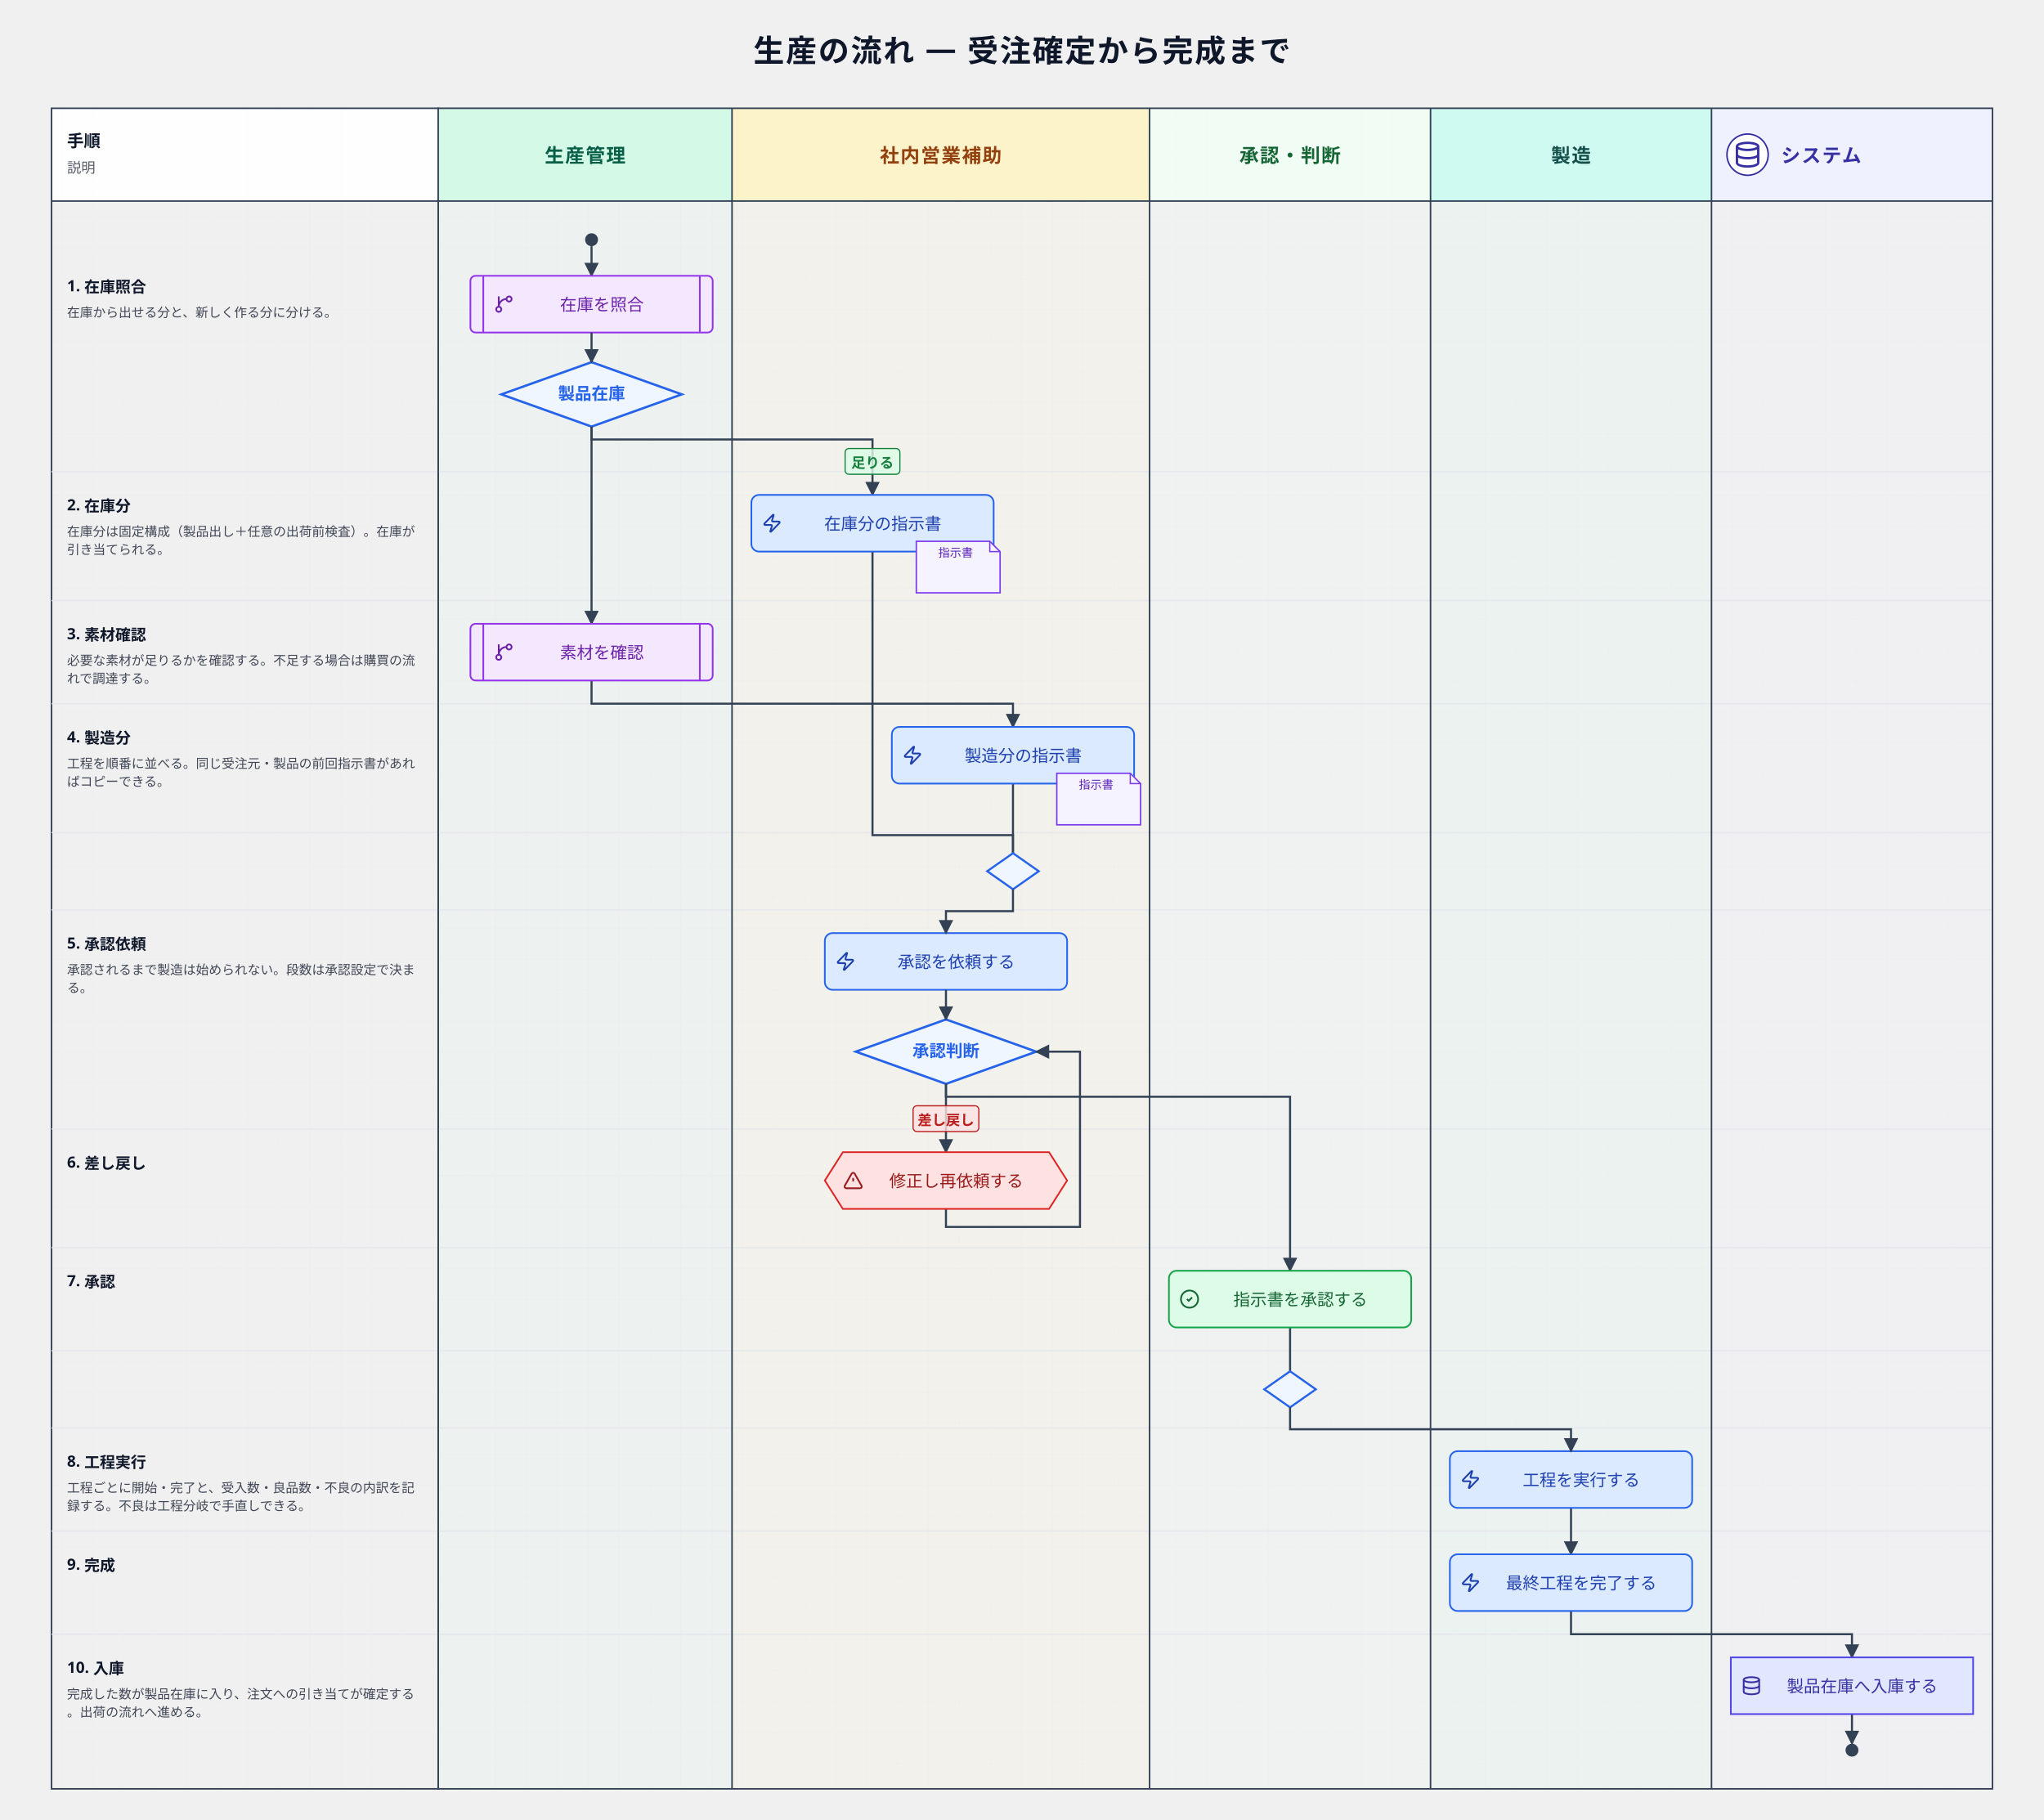
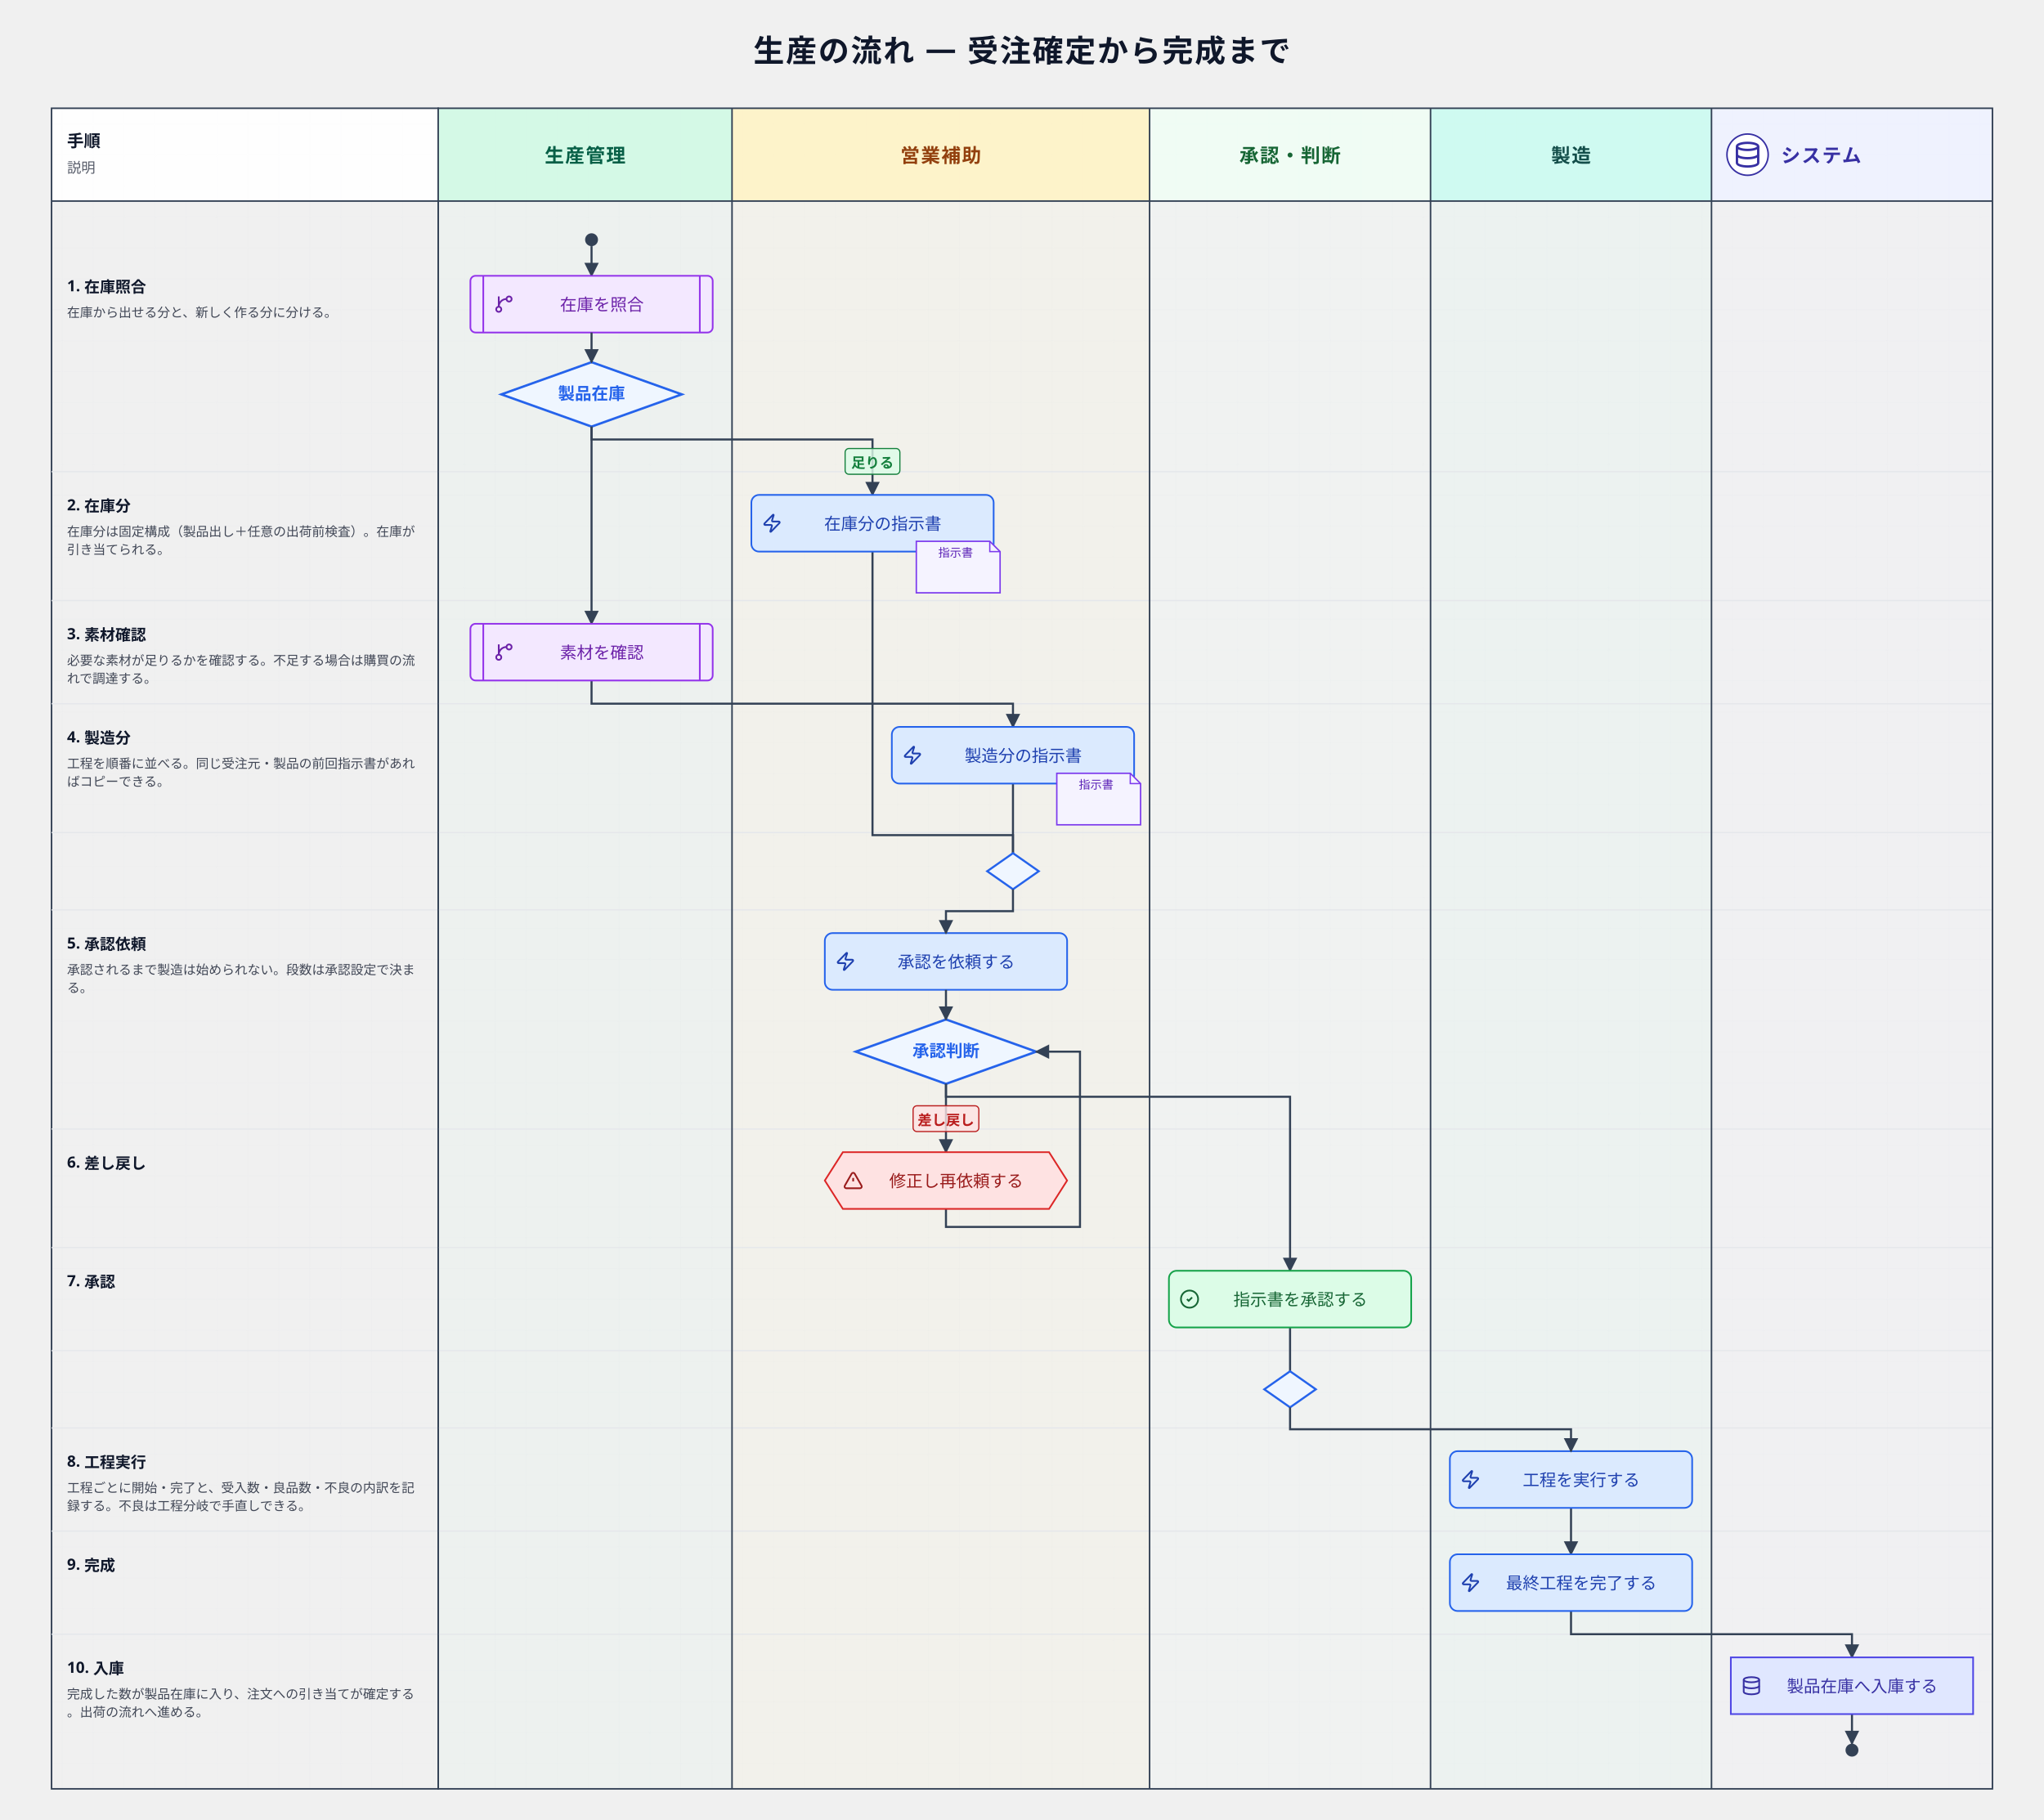
<svg xmlns="http://www.w3.org/2000/svg" viewBox="0 0 1586 1412" style="width:100%;height:auto;background:#ffffff;display:block" id="swimlane-svg">
  <defs>
    <marker id="arrowhead" viewBox="0 0 10 10" refX="9" refY="5" markerWidth="7" markerHeight="7" orient="auto-start-reverse">
      <path d="M 0 0 L 10 5 L 0 10 z" fill="#334155" />
    </marker>
    <pattern id="gridp" width="24" height="24" patternUnits="userSpaceOnUse">
      <path d="M 24 0 L 0 0 0 24" fill="none" stroke="#e5e7eb" stroke-width="0.5" />
    </pattern>
  </defs>
  <rect x="40" y="84" width="1506" height="1304" fill="url(#gridp)" opacity="0.5" />
  <rect x="40" y="84" width="300" height="72" fill="white" opacity="0.9" />
  <text x="52" y="114" fill="#0f172a" font-family="'Noto Sans JP',sans-serif" font-size="13" font-weight="700">手順</text>
  <text x="52" y="134" fill="#0f172a" opacity="0.7" font-family="'Noto Sans JP',sans-serif" font-size="11">説明</text>
  <line x1="40" x2="340" y1="156" y2="156" stroke="#334155" stroke-width="1.2" vector-effect="non-scaling-stroke" />
  <rect x="40" y="84" width="300" height="1304" fill="none" stroke="#334155" stroke-width="1.2" vector-effect="non-scaling-stroke" />
  <g>
    <text x="52" y="226" fill="#0f172a" font-family="'Noto Sans JP',sans-serif" font-size="12" font-weight="600">1. 在庫照合</text>
    <text x="52" y="246" fill="#0f172a" opacity="0.78" font-family="'Noto Sans JP',sans-serif" font-size="10" font-weight="400">
      <tspan x="52" dy="0">
        <tspan font-weight="400" font-style="normal" text-decoration="none">在庫から出せる分と、新しく作る分に分ける。</tspan>
      </tspan>
    </text>
  </g>
  <g>
    <text x="52" y="396" fill="#0f172a" font-family="'Noto Sans JP',sans-serif" font-size="12" font-weight="600">2. 在庫分</text>
    <text x="52" y="416" fill="#0f172a" opacity="0.78" font-family="'Noto Sans JP',sans-serif" font-size="10" font-weight="400">
      <tspan x="52" dy="0">
        <tspan font-weight="400" font-style="normal" text-decoration="none">在庫分は固定構成（製品出し＋任意の出荷前検査）。在庫が</tspan>
      </tspan>
      <tspan x="52" dy="14">
        <tspan font-weight="400" font-style="normal" text-decoration="none">引き当てられる。</tspan>
      </tspan>
    </text>
  </g>
  <g>
    <text x="52" y="496" fill="#0f172a" font-family="'Noto Sans JP',sans-serif" font-size="12" font-weight="600">3. 素材確認</text>
    <text x="52" y="516" fill="#0f172a" opacity="0.78" font-family="'Noto Sans JP',sans-serif" font-size="10" font-weight="400">
      <tspan x="52" dy="0">
        <tspan font-weight="400" font-style="normal" text-decoration="none">必要な素材が足りるかを確認する。不足する場合は購買の流</tspan>
      </tspan>
      <tspan x="52" dy="14">
        <tspan font-weight="400" font-style="normal" text-decoration="none">れで調達する。</tspan>
      </tspan>
    </text>
  </g>
  <g>
    <text x="52" y="576" fill="#0f172a" font-family="'Noto Sans JP',sans-serif" font-size="12" font-weight="600">4. 製造分</text>
    <text x="52" y="596" fill="#0f172a" opacity="0.78" font-family="'Noto Sans JP',sans-serif" font-size="10" font-weight="400">
      <tspan x="52" dy="0">
        <tspan font-weight="400" font-style="normal" text-decoration="none">工程を順番に並べる。同じ受注元・製品の前回指示書があれ</tspan>
      </tspan>
      <tspan x="52" dy="14">
        <tspan font-weight="400" font-style="normal" text-decoration="none">ばコピーできる。</tspan>
      </tspan>
    </text>
  </g>
  <g>
    <text x="52" y="736" fill="#0f172a" font-family="'Noto Sans JP',sans-serif" font-size="12" font-weight="600">5. 承認依頼</text>
    <text x="52" y="756" fill="#0f172a" opacity="0.78" font-family="'Noto Sans JP',sans-serif" font-size="10" font-weight="400">
      <tspan x="52" dy="0">
        <tspan font-weight="400" font-style="normal" text-decoration="none">承認されるまで製造は始められない。段数は承認設定で決ま</tspan>
      </tspan>
      <tspan x="52" dy="14">
        <tspan font-weight="400" font-style="normal" text-decoration="none">る。</tspan>
      </tspan>
    </text>
  </g>
  <g>
    <text x="52" y="906" fill="#0f172a" font-family="'Noto Sans JP',sans-serif" font-size="12" font-weight="600">6. 差し戻し</text>
  </g>
  <g>
    <text x="52" y="998" fill="#0f172a" font-family="'Noto Sans JP',sans-serif" font-size="12" font-weight="600">7. 承認</text>
  </g>
  <g>
    <text x="52" y="1138" fill="#0f172a" font-family="'Noto Sans JP',sans-serif" font-size="12" font-weight="600">8. 工程実行</text>
    <text x="52" y="1158" fill="#0f172a" opacity="0.78" font-family="'Noto Sans JP',sans-serif" font-size="10" font-weight="400">
      <tspan x="52" dy="0">
        <tspan font-weight="400" font-style="normal" text-decoration="none">工程ごとに開始・完了と、受入数・良品数・不良の内訳を記</tspan>
      </tspan>
      <tspan x="52" dy="14">
        <tspan font-weight="400" font-style="normal" text-decoration="none">録する。不良は工程分岐で手直しできる。</tspan>
      </tspan>
    </text>
  </g>
  <g>
    <text x="52" y="1218" fill="#0f172a" font-family="'Noto Sans JP',sans-serif" font-size="12" font-weight="600">9. 完成</text>
  </g>
  <g>
    <text x="52" y="1298" fill="#0f172a" font-family="'Noto Sans JP',sans-serif" font-size="12" font-weight="600">10. 入庫</text>
    <text x="52" y="1318" fill="#0f172a" opacity="0.78" font-family="'Noto Sans JP',sans-serif" font-size="10" font-weight="400">
      <tspan x="52" dy="0">
        <tspan font-weight="400" font-style="normal" text-decoration="none">完成した数が製品在庫に入り、注文への引き当てが確定する</tspan>
      </tspan>
      <tspan x="52" dy="14">
        <tspan font-weight="400" font-style="normal" text-decoration="none">。出荷の流れへ進める。</tspan>
      </tspan>
    </text>
  </g>
  <g>
    <rect x="340" y="84" width="228" height="1304" fill="#d1fae5" opacity="0.12" />
    <rect x="340" y="84" width="228" height="72" fill="#d1fae5" opacity="0.9" />
    <text x="454" y="126" text-anchor="middle" fill="#065f46" font-family="'Noto Sans JP',sans-serif" font-size="15" font-weight="700" letter-spacing="0.06em">生産管理</text>
    <line x1="340" x2="568" y1="156" y2="156" stroke="#334155" stroke-width="1.2" vector-effect="non-scaling-stroke" />
  </g>
  <g>
    <rect x="568" y="84" width="324" height="1304" fill="#fef3c7" opacity="0.12" />
    <rect x="568" y="84" width="324" height="72" fill="#fef3c7" opacity="0.9" />
-     <text x="730" y="126" text-anchor="middle" fill="#92400e" font-family="'Noto Sans JP',sans-serif" font-size="15" font-weight="700" letter-spacing="0.06em">社内営業補助</text>
+     <text x="730" y="126" text-anchor="middle" fill="#92400e" font-family="'Noto Sans JP',sans-serif" font-size="15" font-weight="700" letter-spacing="0.06em">営業補助</text>
    <line x1="568" x2="892" y1="156" y2="156" stroke="#334155" stroke-width="1.2" vector-effect="non-scaling-stroke" />
  </g>
  <g>
    <rect x="892" y="84" width="218" height="1304" fill="#f0fdf4" opacity="0.12" />
    <rect x="892" y="84" width="218" height="72" fill="#f0fdf4" opacity="0.9" />
    <text x="1001" y="126" text-anchor="middle" fill="#166534" font-family="'Noto Sans JP',sans-serif" font-size="15" font-weight="700" letter-spacing="0.06em">承認・判断</text>
    <line x1="892" x2="1110" y1="156" y2="156" stroke="#334155" stroke-width="1.2" vector-effect="non-scaling-stroke" />
  </g>
  <g>
    <rect x="1110" y="84" width="218" height="1304" fill="#ccfbf1" opacity="0.12" />
    <rect x="1110" y="84" width="218" height="72" fill="#ccfbf1" opacity="0.9" />
    <text x="1219" y="126" text-anchor="middle" fill="#134e4a" font-family="'Noto Sans JP',sans-serif" font-size="15" font-weight="700" letter-spacing="0.06em">製造</text>
    <line x1="1110" x2="1328" y1="156" y2="156" stroke="#334155" stroke-width="1.2" vector-effect="non-scaling-stroke" />
  </g>
  <g>
    <rect x="1328" y="84" width="218" height="1304" fill="#eef2ff" opacity="0.12" />
    <rect x="1328" y="84" width="218" height="72" fill="#eef2ff" opacity="0.9" />
    <g>
      <circle cx="1356" cy="120" r="16" fill="#ffffff" stroke="#3730a3" stroke-width="1.2" />
      <svg x="1345" y="109" width="22" height="22" viewBox="0 0 24 24" fill="none" stroke="#3730a3" stroke-width="2">
        <ellipse cx="12" cy="5" rx="9" ry="3" />
        <path d="M3 5V19A9 3 0 0 0 21 19V5" />
        <path d="M3 12A9 3 0 0 0 21 12" />
      </svg>
    </g>
    <text x="1382" y="126" text-anchor="start" fill="#3730a3" font-family="'Noto Sans JP',sans-serif" font-size="15" font-weight="700" letter-spacing="0.06em">システム</text>
    <line x1="1328" x2="1546" y1="156" y2="156" stroke="#334155" stroke-width="1.2" vector-effect="non-scaling-stroke" />
  </g>
  <line x1="40" y1="366" x2="1546" y2="366" stroke="#e5e7eb" stroke-width="1" vector-effect="non-scaling-stroke" opacity="0.95" />
  <line x1="40" y1="466" x2="1546" y2="466" stroke="#e5e7eb" stroke-width="1" vector-effect="non-scaling-stroke" opacity="0.95" />
  <line x1="40" y1="546" x2="1546" y2="546" stroke="#e5e7eb" stroke-width="1" vector-effect="non-scaling-stroke" opacity="0.95" />
  <line x1="40" y1="646" x2="1546" y2="646" stroke="#e5e7eb" stroke-width="1" vector-effect="non-scaling-stroke" opacity="0.95" />
  <line x1="40" y1="706" x2="1546" y2="706" stroke="#e5e7eb" stroke-width="1" vector-effect="non-scaling-stroke" opacity="0.95" />
  <line x1="40" y1="876" x2="1546" y2="876" stroke="#e5e7eb" stroke-width="1" vector-effect="non-scaling-stroke" opacity="0.95" />
  <line x1="40" y1="968" x2="1546" y2="968" stroke="#e5e7eb" stroke-width="1" vector-effect="non-scaling-stroke" opacity="0.95" />
  <line x1="40" y1="1048" x2="1546" y2="1048" stroke="#e5e7eb" stroke-width="1" vector-effect="non-scaling-stroke" opacity="0.95" />
  <line x1="40" y1="1108" x2="1546" y2="1108" stroke="#e5e7eb" stroke-width="1" vector-effect="non-scaling-stroke" opacity="0.95" />
  <line x1="40" y1="1188" x2="1546" y2="1188" stroke="#e5e7eb" stroke-width="1" vector-effect="non-scaling-stroke" opacity="0.95" />
  <line x1="40" y1="1268" x2="1546" y2="1268" stroke="#e5e7eb" stroke-width="1" vector-effect="non-scaling-stroke" opacity="0.95" />
  <rect x="340" y="84" width="1206" height="1304" fill="none" stroke="#334155" stroke-width="1.2" vector-effect="non-scaling-stroke" />
  <line x1="568" x2="568" y1="84" y2="1388" stroke="#334155" stroke-width="1.2" vector-effect="non-scaling-stroke" />
  <line x1="892" x2="892" y1="84" y2="1388" stroke="#334155" stroke-width="1.2" vector-effect="non-scaling-stroke" />
  <line x1="1110" x2="1110" y1="84" y2="1388" stroke="#334155" stroke-width="1.2" vector-effect="non-scaling-stroke" />
  <line x1="1328" x2="1328" y1="84" y2="1388" stroke="#334155" stroke-width="1.2" vector-effect="non-scaling-stroke" />
  <g>
    <path d="M 459 281 L 529 306 L 459 331 L 389 306 Z" fill="#eff6ff" stroke="#2563eb" stroke-width="1.8" />
    <text x="459" y="310" text-anchor="middle" font-family="'Noto Sans JP',sans-serif" font-size="13" font-weight="600" fill="#2563eb">製品在庫</text>
    <g>
      <path d="M 459 331 L 459 341 L 677 341 L 677 384" fill="none" stroke="#334155" stroke-width="1.6" marker-end="url(#arrowhead)" />
    </g>
    <g>
      <path d="M 459 331 L 459 484" fill="none" stroke="#334155" stroke-width="1.6" marker-end="url(#arrowhead)" />
    </g>
    <path d="M 677 428 L 677 648 L 786 648 L 786 662" fill="none" stroke="#334155" stroke-width="1.6" />
    <path d="M 786 608 L 786 662" fill="none" stroke="#334155" stroke-width="1.6" />
    <path d="M 786 662 L 806 676 L 786 690 L 766 676 Z" fill="#eff6ff" stroke="#2563eb" stroke-width="1.6" />
  </g>
  <g>
    <path d="M 734 791 L 804 816 L 734 841 L 664 816 Z" fill="#eff6ff" stroke="#2563eb" stroke-width="1.8" />
    <text x="734" y="820" text-anchor="middle" font-family="'Noto Sans JP',sans-serif" font-size="13" font-weight="600" fill="#2563eb">承認判断</text>
    <g>
      <path d="M 734 841 L 734 894" fill="none" stroke="#334155" stroke-width="1.6" marker-end="url(#arrowhead)" />
    </g>
    <g>
      <path d="M 734 841 L 734 851 L 1001 851 L 1001 986" fill="none" stroke="#334155" stroke-width="1.6" marker-end="url(#arrowhead)" />
    </g>
    <path d="M 734 938 L 734 952 L 838 952 L 838 816 L 804 816" fill="none" stroke="#334155" stroke-width="1.6" marker-end="url(#arrowhead)" />
    <path d="M 1001 1030 L 1001 1064" fill="none" stroke="#334155" stroke-width="1.6" />
    <path d="M 1001 1064 L 1021 1078 L 1001 1092 L 981 1078 Z" fill="#eff6ff" stroke="#2563eb" stroke-width="1.6" />
  </g>
  <path d="M 459 528 L 459 546 L 786 546 L 786 564" fill="none" stroke="#334155" stroke-width="1.6" marker-end="url(#arrowhead)" />
  <line x1="1219" y1="1170" x2="1219" y2="1206" stroke="#334155" stroke-width="1.6" marker-end="url(#arrowhead)" />
  <path d="M 1219 1250 L 1219 1268 L 1437 1268 L 1437 1286" fill="none" stroke="#334155" stroke-width="1.6" marker-end="url(#arrowhead)" />
  <line x1="459" y1="191" x2="459" y2="214" stroke="#334155" stroke-width="1.6" marker-end="url(#arrowhead)" />
  <circle cx="459" cy="186" r="5" fill="#334155" />
  <line x1="1437" y1="1330" x2="1437" y2="1353" stroke="#334155" stroke-width="1.6" marker-end="url(#arrowhead)" />
  <circle cx="1437" cy="1358" r="5" fill="#334155" />
  <g>
    <g>
      <rect x="365" y="214" width="188" height="44" rx="4" fill="#f3e8ff" stroke="#9333ea" stroke-width="1.3" />
      <line x1="375" y1="214" x2="375" y2="258" stroke="#9333ea" stroke-width="1.3" />
      <line x1="543" y1="214" x2="543" y2="258" stroke="#9333ea" stroke-width="1.3" />
    </g>
    <svg x="383" y="228" width="16" height="16" viewBox="0 0 24 24" fill="none" stroke="#6b21a8" stroke-width="2">
      <path d="M15 6a9 9 0 0 0-9 9V3" />
      <circle cx="18" cy="6" r="3" />
      <circle cx="6" cy="18" r="3" />
    </svg>
    <text x="467" y="241" text-anchor="middle" fill="#6b21a8" font-family="'Noto Sans JP',sans-serif" font-size="13" font-weight="500">在庫を照合</text>
  </g>
  <g>
    <rect x="583" y="384" width="188" height="44" rx="6" fill="#dbeafe" stroke="#2563eb" stroke-width="1.3" />
    <svg x="591" y="398" width="16" height="16" viewBox="0 0 24 24" fill="none" stroke="#1e40af" stroke-width="2">
      <path d="M4 14a1 1 0 0 1-.78-1.63l9.9-10.2a.5.5 0 0 1 .86.46l-1.92 6.02A1 1 0 0 0 13 10h7a1 1 0 0 1 .78 1.63l-9.9 10.2a.5.5 0 0 1-.86-.46l1.92-6.02A1 1 0 0 0 11 14z" />
    </svg>
    <text x="685" y="411" text-anchor="middle" fill="#1e40af" font-family="'Noto Sans JP',sans-serif" font-size="13" font-weight="500">在庫分の指示書</text>
    <g>
      <path d="M 711 420 H 768 L 776 428 V 460 H 711 Z" fill="#f5f3ff" stroke="#7c3aed" stroke-width="1.1" />
      <path d="M 768 420 V 428 H 776" fill="none" stroke="#7c3aed" stroke-width="1" />
      <text x="741.5" y="432" text-anchor="middle" font-family="'JetBrains Mono',monospace" font-size="9" fill="#5b21b6">指示書</text>
    </g>
  </g>
  <g>
    <g>
      <rect x="365" y="484" width="188" height="44" rx="4" fill="#f3e8ff" stroke="#9333ea" stroke-width="1.3" />
      <line x1="375" y1="484" x2="375" y2="528" stroke="#9333ea" stroke-width="1.3" />
      <line x1="543" y1="484" x2="543" y2="528" stroke="#9333ea" stroke-width="1.3" />
    </g>
    <svg x="383" y="498" width="16" height="16" viewBox="0 0 24 24" fill="none" stroke="#6b21a8" stroke-width="2">
      <path d="M15 6a9 9 0 0 0-9 9V3" />
      <circle cx="18" cy="6" r="3" />
      <circle cx="6" cy="18" r="3" />
    </svg>
    <text x="467" y="511" text-anchor="middle" fill="#6b21a8" font-family="'Noto Sans JP',sans-serif" font-size="13" font-weight="500">素材を確認</text>
  </g>
  <g>
    <rect x="692" y="564" width="188" height="44" rx="6" fill="#dbeafe" stroke="#2563eb" stroke-width="1.3" />
    <svg x="700" y="578" width="16" height="16" viewBox="0 0 24 24" fill="none" stroke="#1e40af" stroke-width="2">
      <path d="M4 14a1 1 0 0 1-.78-1.63l9.9-10.2a.5.5 0 0 1 .86.46l-1.92 6.02A1 1 0 0 0 13 10h7a1 1 0 0 1 .78 1.63l-9.9 10.2a.5.5 0 0 1-.86-.46l1.92-6.02A1 1 0 0 0 11 14z" />
    </svg>
    <text x="794" y="591" text-anchor="middle" fill="#1e40af" font-family="'Noto Sans JP',sans-serif" font-size="13" font-weight="500">製造分の指示書</text>
    <g>
      <path d="M 820 600 H 877 L 885 608 V 640 H 820 Z" fill="#f5f3ff" stroke="#7c3aed" stroke-width="1.1" />
      <path d="M 877 600 V 608 H 885" fill="none" stroke="#7c3aed" stroke-width="1" />
      <text x="850.5" y="612" text-anchor="middle" font-family="'JetBrains Mono',monospace" font-size="9" fill="#5b21b6">指示書</text>
    </g>
  </g>
  <g>
    <rect x="640" y="724" width="188" height="44" rx="6" fill="#dbeafe" stroke="#2563eb" stroke-width="1.3" />
    <svg x="648" y="738" width="16" height="16" viewBox="0 0 24 24" fill="none" stroke="#1e40af" stroke-width="2">
      <path d="M4 14a1 1 0 0 1-.78-1.63l9.9-10.2a.5.5 0 0 1 .86.46l-1.92 6.02A1 1 0 0 0 13 10h7a1 1 0 0 1 .78 1.63l-9.9 10.2a.5.5 0 0 1-.86-.46l1.92-6.02A1 1 0 0 0 11 14z" />
    </svg>
    <text x="742" y="751" text-anchor="middle" fill="#1e40af" font-family="'Noto Sans JP',sans-serif" font-size="13" font-weight="500">承認を依頼する</text>
  </g>
  <g>
    <polygon points="654,894 814,894 828,916 814,938 654,938 640,916" fill="#fee2e2" stroke="#dc2626" stroke-width="1.3" />
    <svg x="654" y="908" width="16" height="16" viewBox="0 0 24 24" fill="none" stroke="#991b1b" stroke-width="2">
      <path d="m21.73 18-8-14a2 2 0 0 0-3.48 0l-8 14A2 2 0 0 0 4 21h16a2 2 0 0 0 1.73-3" />
      <path d="M12 9v4" />
      <path d="M12 17h.01" />
    </svg>
    <text x="742" y="921" text-anchor="middle" fill="#991b1b" font-family="'Noto Sans JP',sans-serif" font-size="13" font-weight="500">修正し再依頼する</text>
  </g>
  <g>
    <rect x="907" y="986" width="188" height="44" rx="6" fill="#dcfce7" stroke="#16a34a" stroke-width="1.3" />
    <svg x="915" y="1000" width="16" height="16" viewBox="0 0 24 24" fill="none" stroke="#166534" stroke-width="2">
      <circle cx="12" cy="12" r="10" />
      <path d="m9 12 2 2 4-4" />
    </svg>
    <text x="1009" y="1013" text-anchor="middle" fill="#166534" font-family="'Noto Sans JP',sans-serif" font-size="13" font-weight="500">指示書を承認する</text>
  </g>
  <g>
    <rect x="1125" y="1126" width="188" height="44" rx="6" fill="#dbeafe" stroke="#2563eb" stroke-width="1.3" />
    <svg x="1133" y="1140" width="16" height="16" viewBox="0 0 24 24" fill="none" stroke="#1e40af" stroke-width="2">
      <path d="M4 14a1 1 0 0 1-.78-1.63l9.9-10.2a.5.5 0 0 1 .86.46l-1.92 6.02A1 1 0 0 0 13 10h7a1 1 0 0 1 .78 1.63l-9.9 10.2a.5.5 0 0 1-.86-.46l1.92-6.02A1 1 0 0 0 11 14z" />
    </svg>
    <text x="1227" y="1153" text-anchor="middle" fill="#1e40af" font-family="'Noto Sans JP',sans-serif" font-size="13" font-weight="500">工程を実行する</text>
  </g>
  <g>
    <rect x="1125" y="1206" width="188" height="44" rx="6" fill="#dbeafe" stroke="#2563eb" stroke-width="1.3" />
    <svg x="1133" y="1220" width="16" height="16" viewBox="0 0 24 24" fill="none" stroke="#1e40af" stroke-width="2">
      <path d="M4 14a1 1 0 0 1-.78-1.63l9.9-10.2a.5.5 0 0 1 .86.46l-1.92 6.02A1 1 0 0 0 13 10h7a1 1 0 0 1 .78 1.63l-9.9 10.2a.5.5 0 0 1-.86-.46l1.92-6.02A1 1 0 0 0 11 14z" />
    </svg>
    <text x="1227" y="1233" text-anchor="middle" fill="#1e40af" font-family="'Noto Sans JP',sans-serif" font-size="13" font-weight="500">最終工程を完了する</text>
  </g>
  <g>
    <rect x="1343" y="1286" width="188" height="44" fill="#e0e7ff" stroke="#4f46e5" stroke-width="1.3" />
    <svg x="1351" y="1300" width="16" height="16" viewBox="0 0 24 24" fill="none" stroke="#3730a3" stroke-width="2">
      <ellipse cx="12" cy="5" rx="9" ry="3" />
      <path d="M3 5V19A9 3 0 0 0 21 19V5" />
      <path d="M3 12A9 3 0 0 0 21 12" />
    </svg>
    <text x="1445" y="1313" text-anchor="middle" fill="#3730a3" font-family="'Noto Sans JP',sans-serif" font-size="13" font-weight="500">製品在庫へ入庫する</text>
  </g>
  <g>
    <rect x="655.75" y="348" width="42.5" height="20" rx="3" fill="#dcfce7" fill-opacity="0.8" stroke="#15803d" stroke-width="0.9" />
    <text x="677" y="363" text-anchor="middle" font-size="11" font-weight="600" font-family="'Noto Sans JP',sans-serif" fill="#15803d">足りる</text>
  </g>
  <g>
    <rect x="708.5" y="858" width="51" height="20" rx="3" fill="#fee2e2" fill-opacity="0.8" stroke="#b91c1c" stroke-width="0.9" />
    <text x="734" y="873" text-anchor="middle" font-size="11" font-weight="600" font-family="'Noto Sans JP',sans-serif" fill="#b91c1c">差し戻し</text>
  </g>
  <g>
    <path d="M 459 258 L 459 281" fill="none" stroke="#334155" stroke-width="1.6" marker-end="url(#arrowhead)" />
    <path d="M 786 690 L 786 707 L 734 707 L 734 724" fill="none" stroke="#334155" stroke-width="1.6" marker-end="url(#arrowhead)" />
  </g>
  <g>
    <path d="M 734 768 L 734 791" fill="none" stroke="#334155" stroke-width="1.6" marker-end="url(#arrowhead)" />
    <path d="M 1001 1092 L 1001 1109 L 1219 1109 L 1219 1126" fill="none" stroke="#334155" stroke-width="1.6" marker-end="url(#arrowhead)" />
  </g>
  <text x="793" y="48" text-anchor="middle" fill="#0f172a" font-family="'Noto Sans JP','Noto Sans',sans-serif" font-size="24" font-weight="600" letter-spacing="0.05em">生産の流れ — 受注確定から完成まで</text>
</svg>
